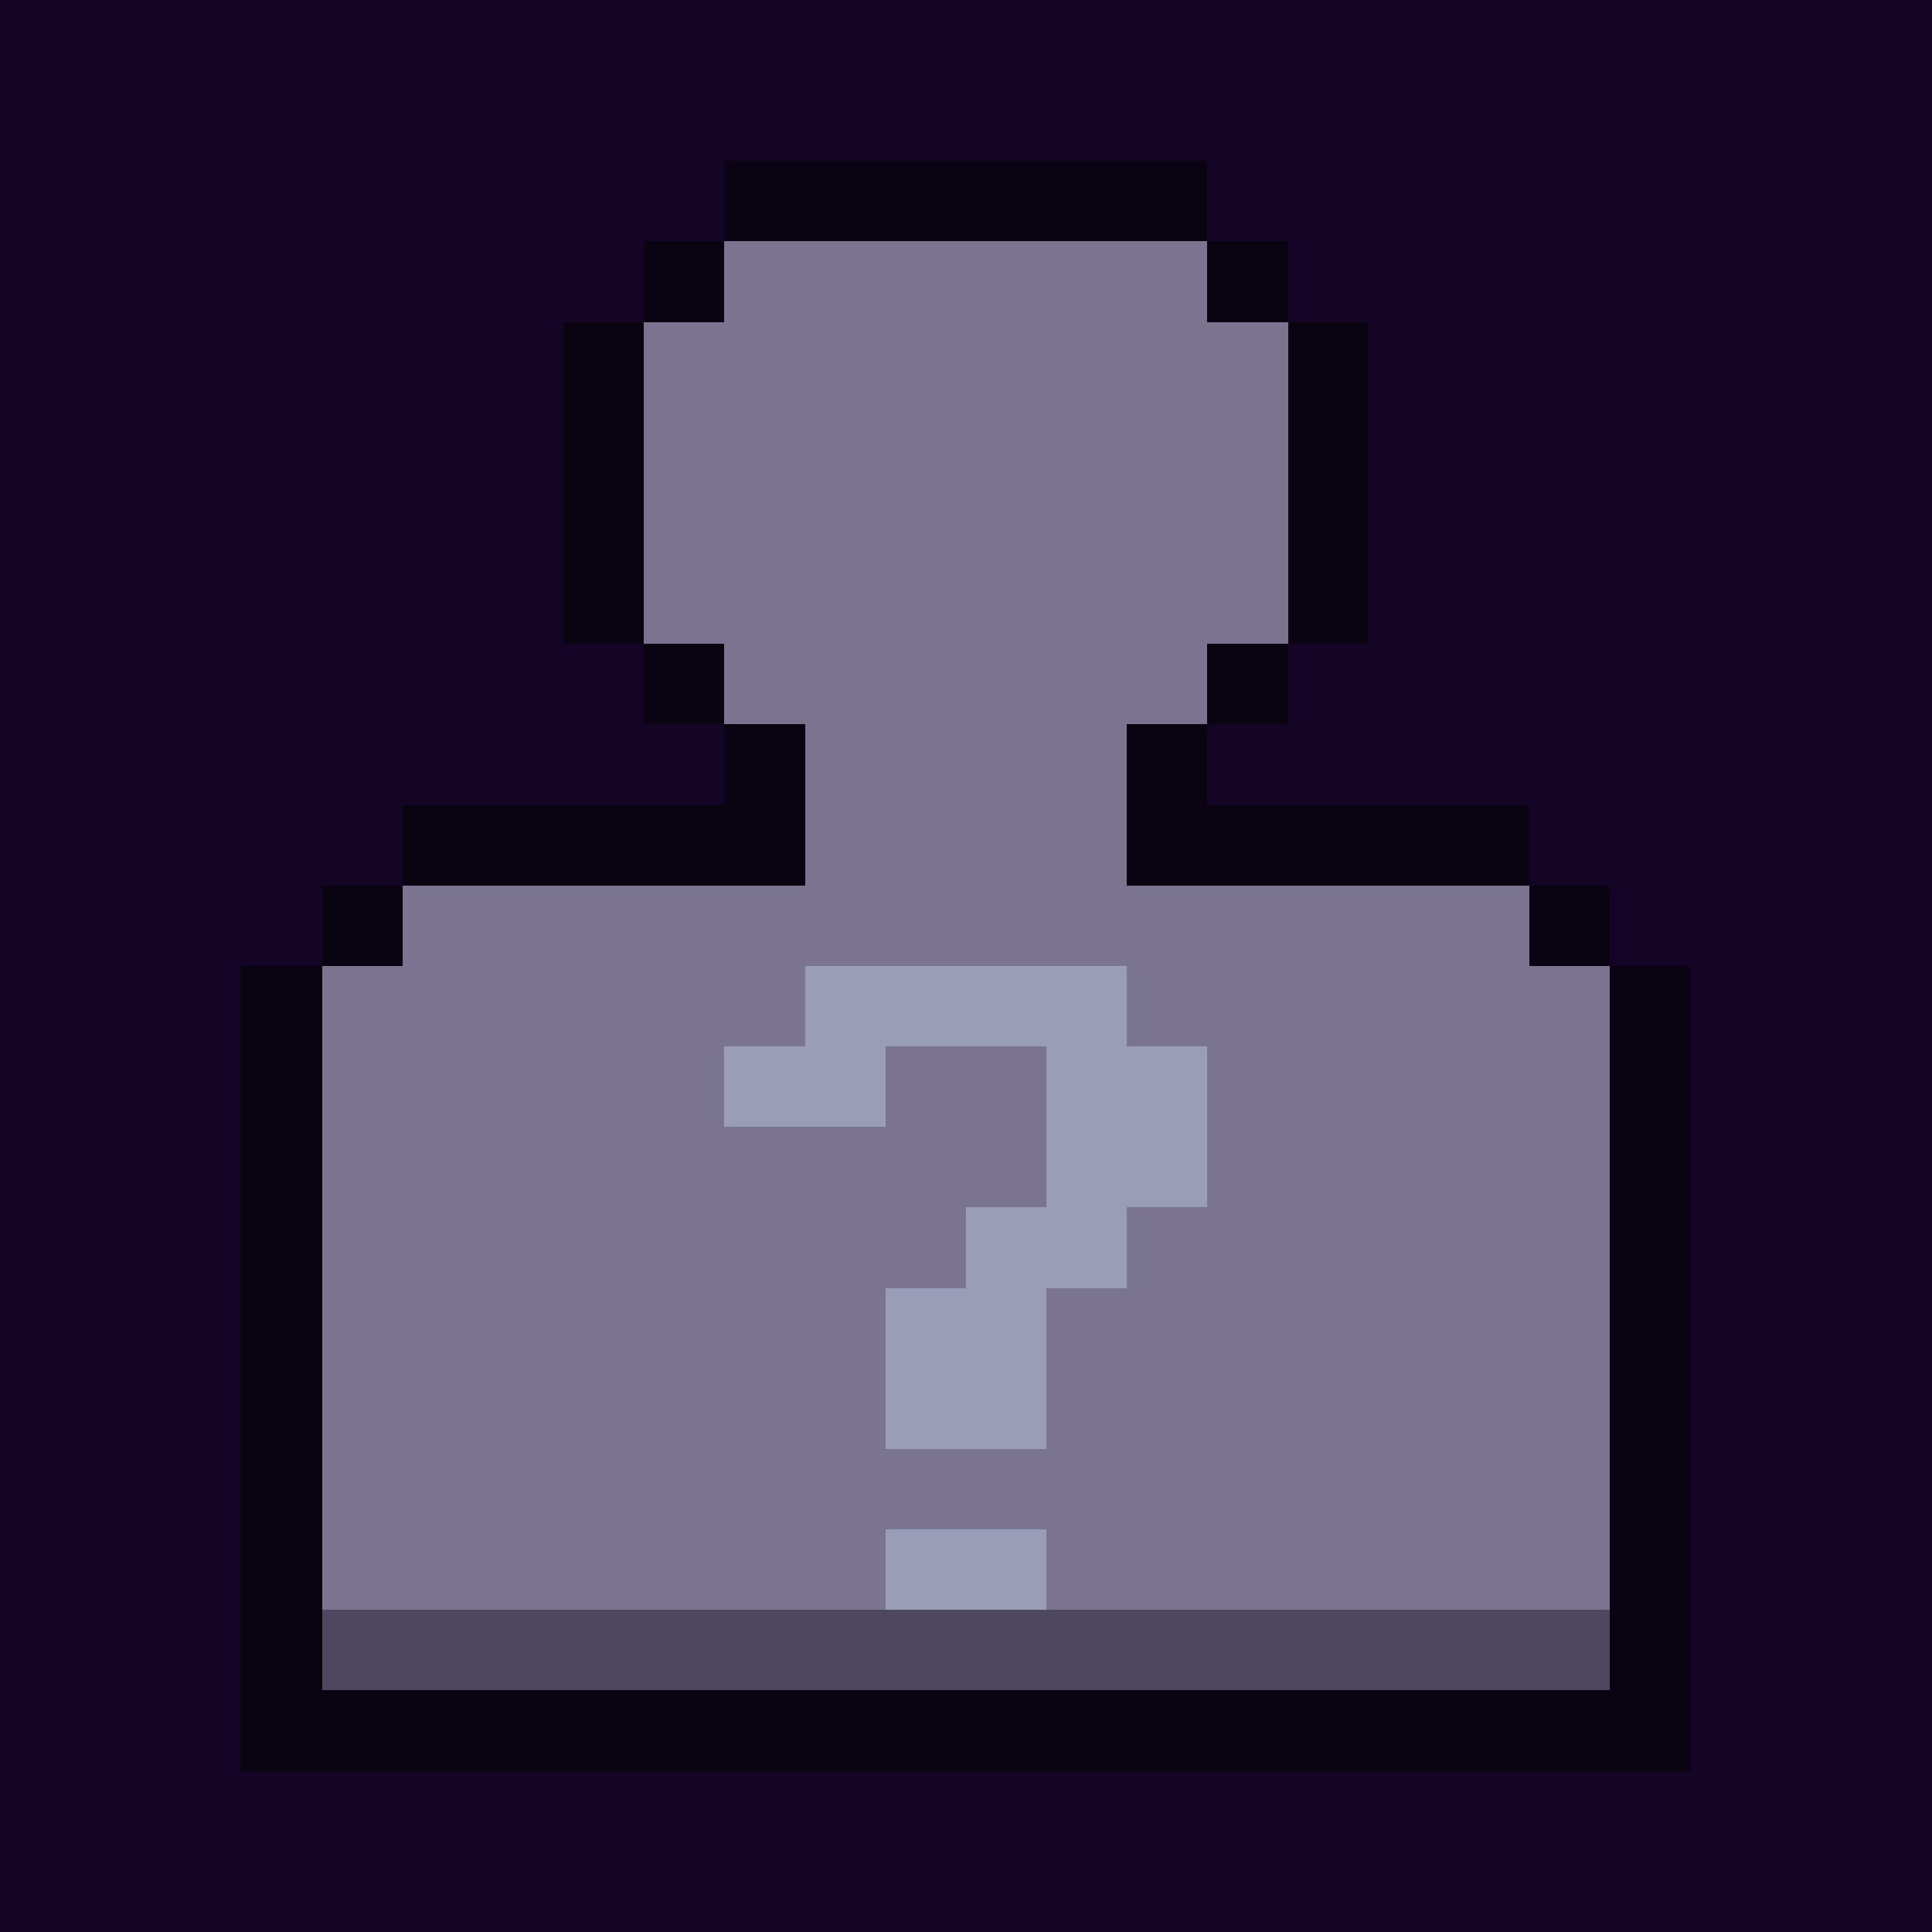
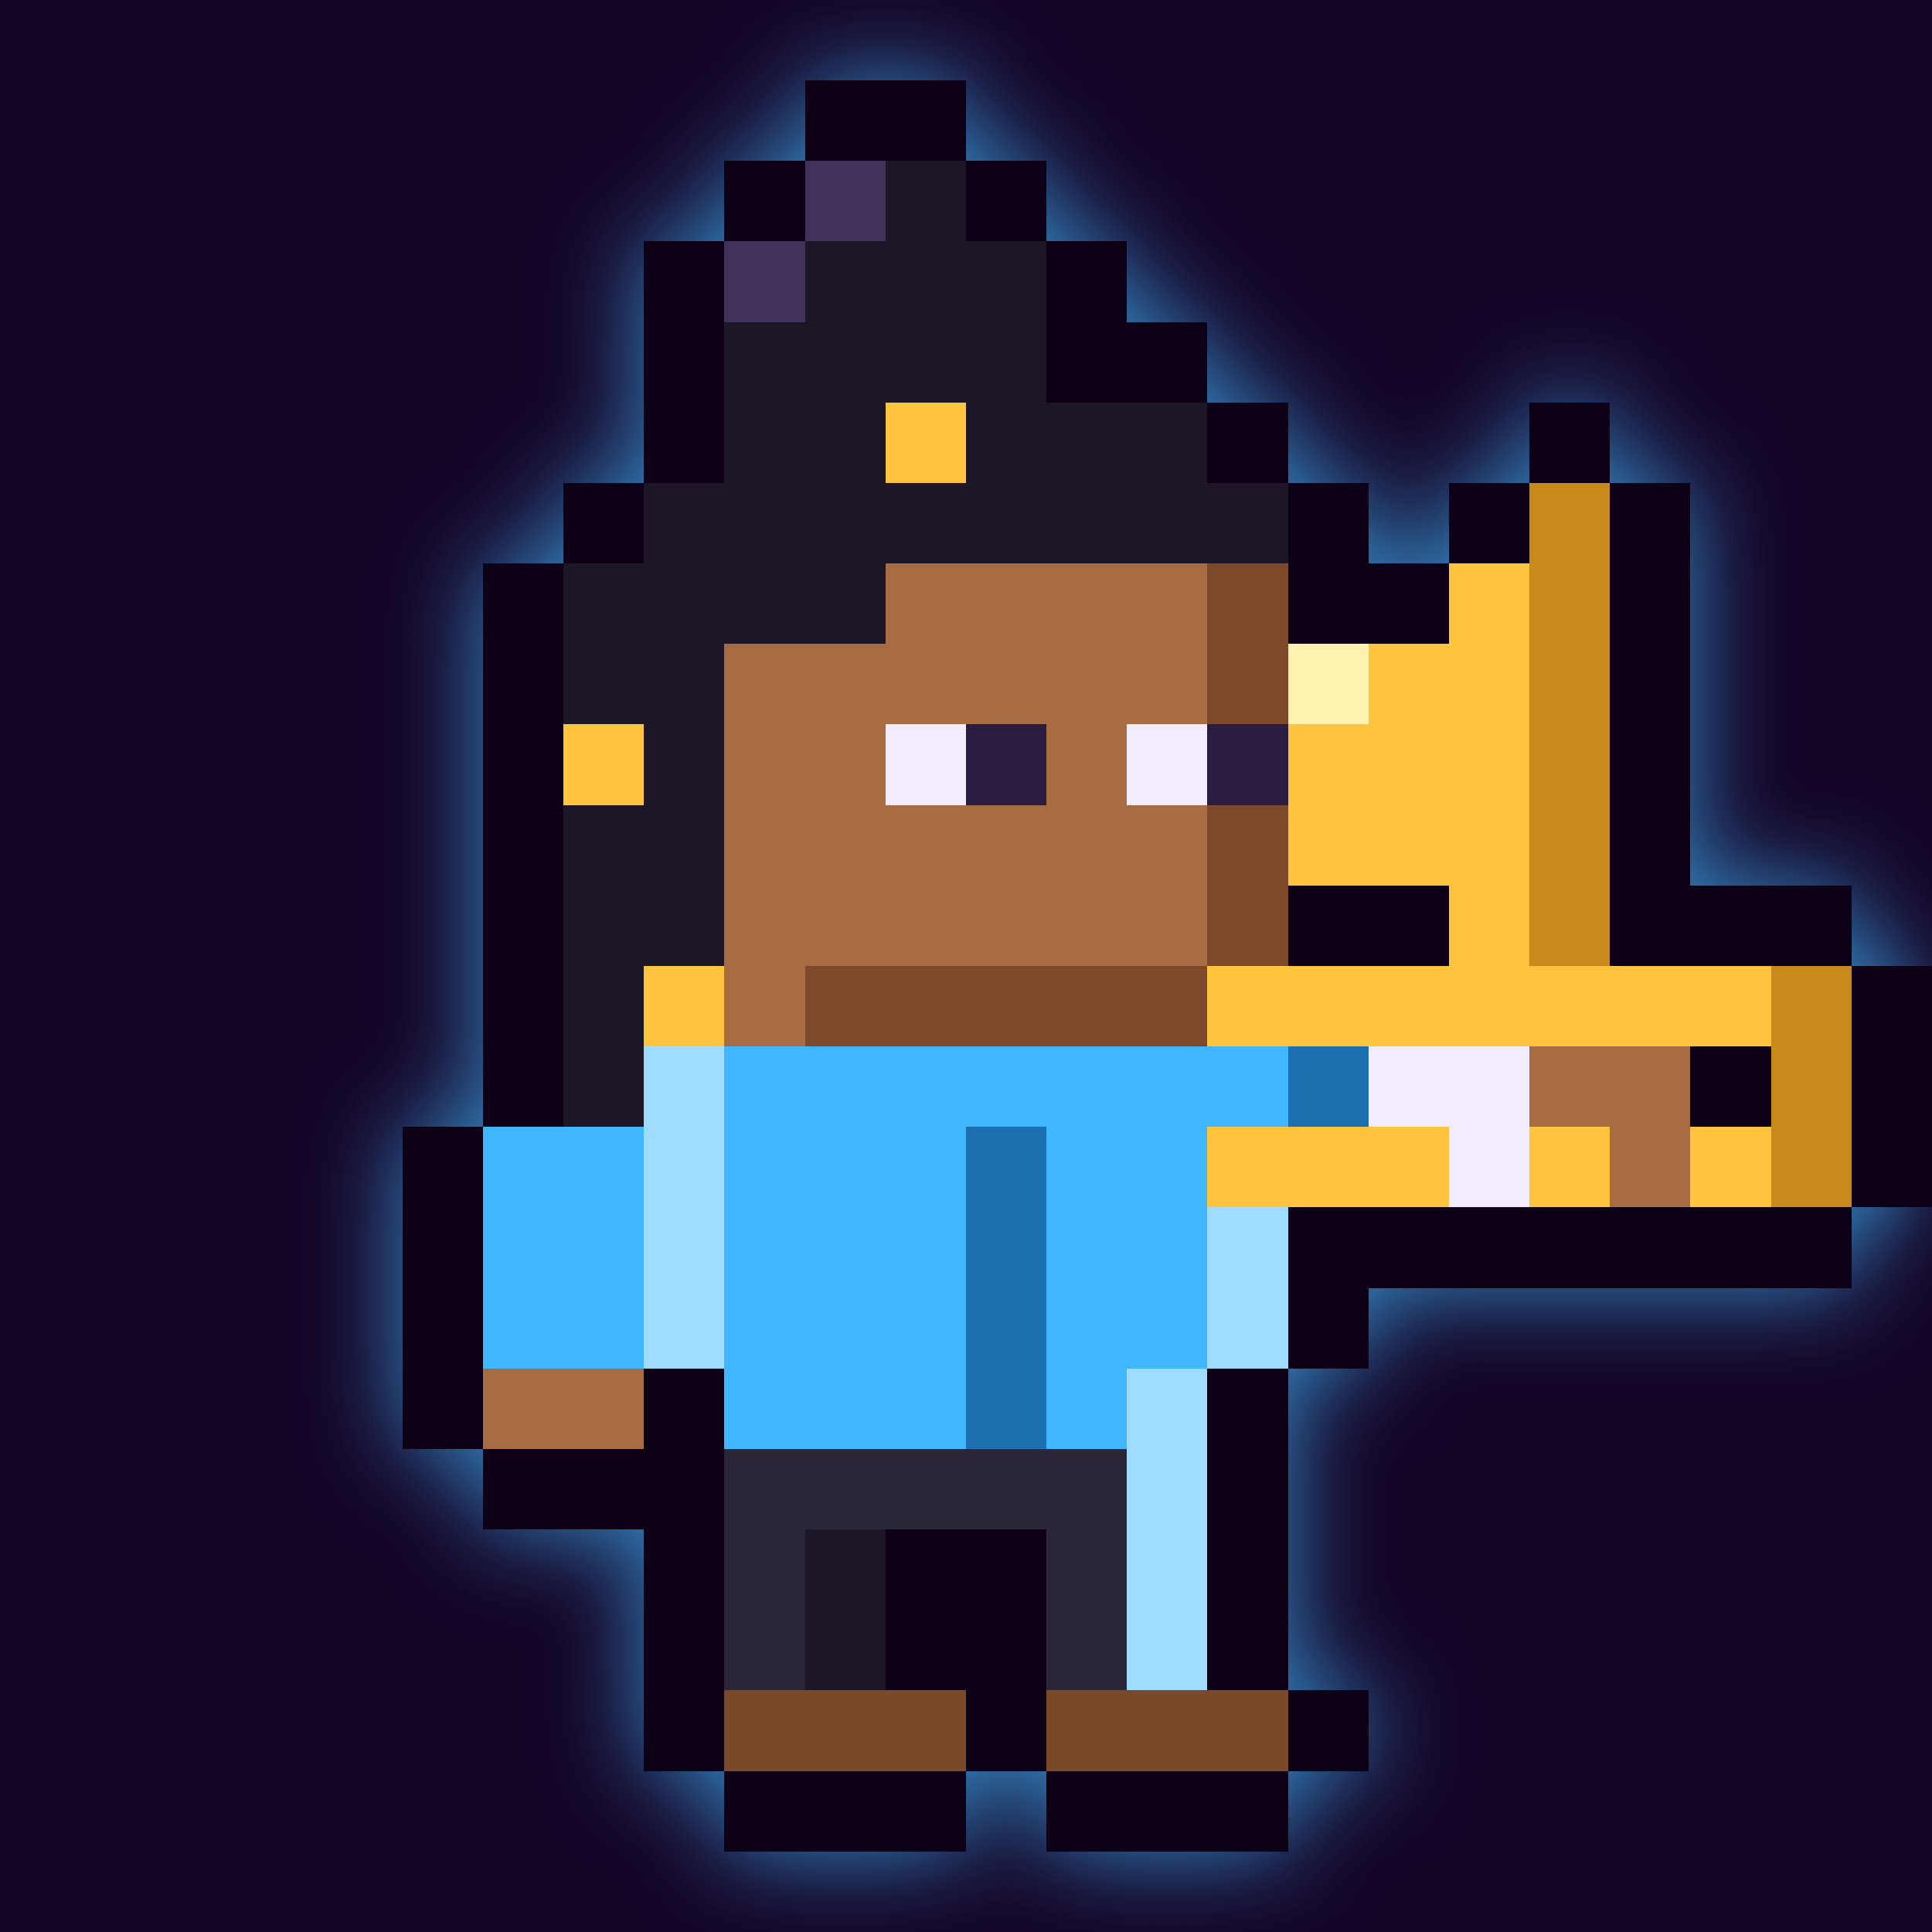
<svg xmlns="http://www.w3.org/2000/svg" width="96" height="96" viewBox="0 0 24 24" shape-rendering="crispEdges">
+   <filter id="glow-hero_trombone" x="-20%" y="-20%" width="140%" height="140%">
+     <feDropShadow dx="0" dy="0" stdDeviation="0.6" flood-color="#3fb6ff" flood-opacity="0.75" />
+   </filter>
  <rect width="24" height="24" fill="#140527" />
-   <path fill="#0a0412" d="M9 2h6v1h-6zM8 3h1v1h-1zM15 3h1v1h-1zM7 4h1v1h-1zM16 4h1v1h-1zM7 5h1v1h-1zM16 5h1v1h-1zM7 6h1v1h-1zM16 6h1v1h-1zM7 7h1v1h-1zM16 7h1v1h-1zM8 8h1v1h-1zM15 8h1v1h-1zM9 9h1v1h-1zM14 9h1v1h-1zM5 10h5v1h-5zM14 10h5v1h-5zM4 11h1v1h-1zM19 11h1v1h-1zM3 12h1v1h-1zM20 12h1v1h-1zM3 13h1v1h-1zM20 13h1v1h-1zM3 14h1v1h-1zM20 14h1v1h-1zM3 15h1v1h-1zM20 15h1v1h-1zM3 16h1v1h-1zM20 16h1v1h-1zM3 17h1v1h-1zM20 17h1v1h-1zM3 18h1v1h-1zM20 18h1v1h-1zM3 19h1v1h-1zM20 19h1v1h-1zM3 20h1v1h-1zM20 20h1v1h-1zM3 21h18v1h-18z" />
-   <path fill="#7a7490" d="M9 3h6v1h-6zM8 4h8v1h-8zM8 5h8v1h-8zM8 6h8v1h-8zM8 7h8v1h-8zM9 8h6v1h-6zM10 9h4v1h-4zM10 10h4v1h-4zM5 11h14v1h-14zM4 12h6v1h-6zM14 12h6v1h-6zM4 13h5v1h-5zM11 13h2v1h-2zM15 13h5v1h-5zM4 14h9v1h-9zM15 14h5v1h-5zM4 15h8v1h-8zM14 15h6v1h-6zM4 16h7v1h-7zM13 16h7v1h-7zM4 17h7v1h-7zM13 17h7v1h-7zM4 18h16v1h-16zM4 19h7v1h-7zM13 19h7v1h-7z" />
-   <path fill="#9a9db8" d="M10 12h4v1h-4zM9 13h2v1h-2zM13 13h2v1h-2zM13 14h2v1h-2zM12 15h2v1h-2zM11 16h2v1h-2zM11 17h2v1h-2zM11 19h2v1h-2z" />
-   <path fill="#4d4860" d="M4 20h16v1h-16z" />
+   <g filter="url(#glow-hero_trombone)">
+     <path fill="#0a0412" d="M10 1h2v1h-2zM9 2h1v1h-1zM12 2h1v1h-1zM8 3h1v1h-1zM13 3h1v1h-1zM8 4h1v1h-1zM13 4h2v1h-2zM8 5h1v1h-1zM15 5h1v1h-1zM19 5h1v1h-1zM7 6h1v1h-1zM16 6h1v1h-1zM18 6h1v1h-1zM20 6h1v1h-1zM6 7h1v1h-1zM16 7h2v1h-2zM20 7h1v1h-1zM6 8h1v1h-1zM20 8h1v1h-1zM6 9h1v1h-1zM20 9h1v1h-1zM6 10h1v1h-1zM20 10h1v1h-1zM6 11h1v1h-1zM16 11h2v1h-2zM20 11h3v1h-3zM6 12h1v1h-1zM23 12h1v1h-1zM6 13h1v1h-1zM21 13h1v1h-1zM23 13h1v1h-1zM5 14h1v1h-1zM23 14h1v1h-1zM5 15h1v1h-1zM16 15h7v1h-7zM5 16h1v1h-1zM16 16h1v1h-1zM5 17h1v1h-1zM8 17h1v1h-1zM15 17h1v1h-1zM6 18h3v1h-3zM15 18h1v1h-1zM8 19h1v1h-1zM11 19h2v1h-2zM15 19h1v1h-1zM8 20h1v1h-1zM11 20h2v1h-2zM15 20h1v1h-1zM8 21h1v1h-1zM12 21h1v1h-1zM16 21h1v1h-1zM9 22h3v1h-3zM13 22h3v1h-3z" />
+     <path fill="#40305a" d="M10 2h1v1h-1zM9 3h1v1h-1z" />
+     <path fill="#1d1426" d="M11 2h1v1h-1zM10 3h3v1h-3zM9 4h4v1h-4zM9 5h2v1h-2zM12 5h3v1h-3zM8 6h8v1h-8zM7 7h4v1h-4zM7 8h2v1h-2zM8 9h1v1h-1zM7 10h2v1h-2zM7 11h2v1h-2zM7 12h1v1h-1zM7 13h1v1h-1zM10 19h1v1h-1zM10 20h1v1h-1z" />
+     <path fill="#ffc43d" d="M11 5h1v1h-1zM18 7h1v1h-1zM17 8h2v1h-2zM7 9h1v1h-1zM16 9h3v1h-3zM16 10h3v1h-3zM18 11h1v1h-1zM8 12h1v1h-1zM15 12h7v1h-7zM15 14h3v1h-3zM19 14h1v1h-1zM21 14h1v1h-1z" />
+     <path fill="#c98a1a" d="M19 6h1v1h-1zM19 7h1v1h-1zM19 8h1v1h-1zM19 9h1v1h-1zM19 10h1v1h-1zM19 11h1v1h-1zM22 12h1v1h-1zM22 13h1v1h-1zM22 14h1v1h-1z" />
+     <path fill="#a86c42" d="M11 7h4v1h-4zM9 8h6v1h-6zM9 9h2v1h-2zM13 9h1v1h-1zM9 10h6v1h-6zM9 11h6v1h-6zM9 12h1v1h-1zM19 13h2v1h-2zM20 14h1v1h-1zM6 17h2v1h-2z" />
+     <path fill="#7d4a2b" d="M15 7h1v1h-1zM15 8h1v1h-1zM15 10h1v1h-1zM15 11h1v1h-1zM10 12h5v1h-5z" />
+     <path fill="#fff2b0" d="M16 8h1v1h-1z" />
+     <path fill="#f3ecff" d="M11 9h1v1h-1zM14 9h1v1h-1zM17 13h2v1h-2zM18 14h1v1h-1z" />
+     <path fill="#2b1a40" d="M12 9h1v1h-1zM15 9h1v1h-1z" />
+     <path fill="#9fdcff" d="M8 13h1v1h-1zM8 14h1v1h-1zM8 15h1v1h-1zM15 15h1v1h-1zM8 16h1v1h-1zM15 16h1v1h-1zM14 17h1v1h-1zM14 18h1v1h-1zM14 19h1v1h-1zM14 20h1v1h-1z" />
+     <path fill="#3fb6ff" d="M9 13h7v1h-7zM6 14h2v1h-2zM9 14h3v1h-3zM13 14h2v1h-2zM6 15h2v1h-2zM9 15h3v1h-3zM13 15h2v1h-2zM6 16h2v1h-2zM9 16h3v1h-3zM13 16h2v1h-2zM9 17h3v1h-3zM13 17h1v1h-1z" />
+     <path fill="#1f6fb0" d="M16 13h1v1h-1zM12 14h1v1h-1zM12 15h1v1h-1zM12 16h1v1h-1zM12 17h1v1h-1z" />
+     <path fill="#2c2838" d="M9 18h5v1h-5zM9 19h1v1h-1zM13 19h1v1h-1zM9 20h1v1h-1zM13 20h1v1h-1z" />
+     <path fill="#7a4a2a" d="M9 21h3v1h-3zM13 21h3v1h-3z" />
+   </g>
</svg>
